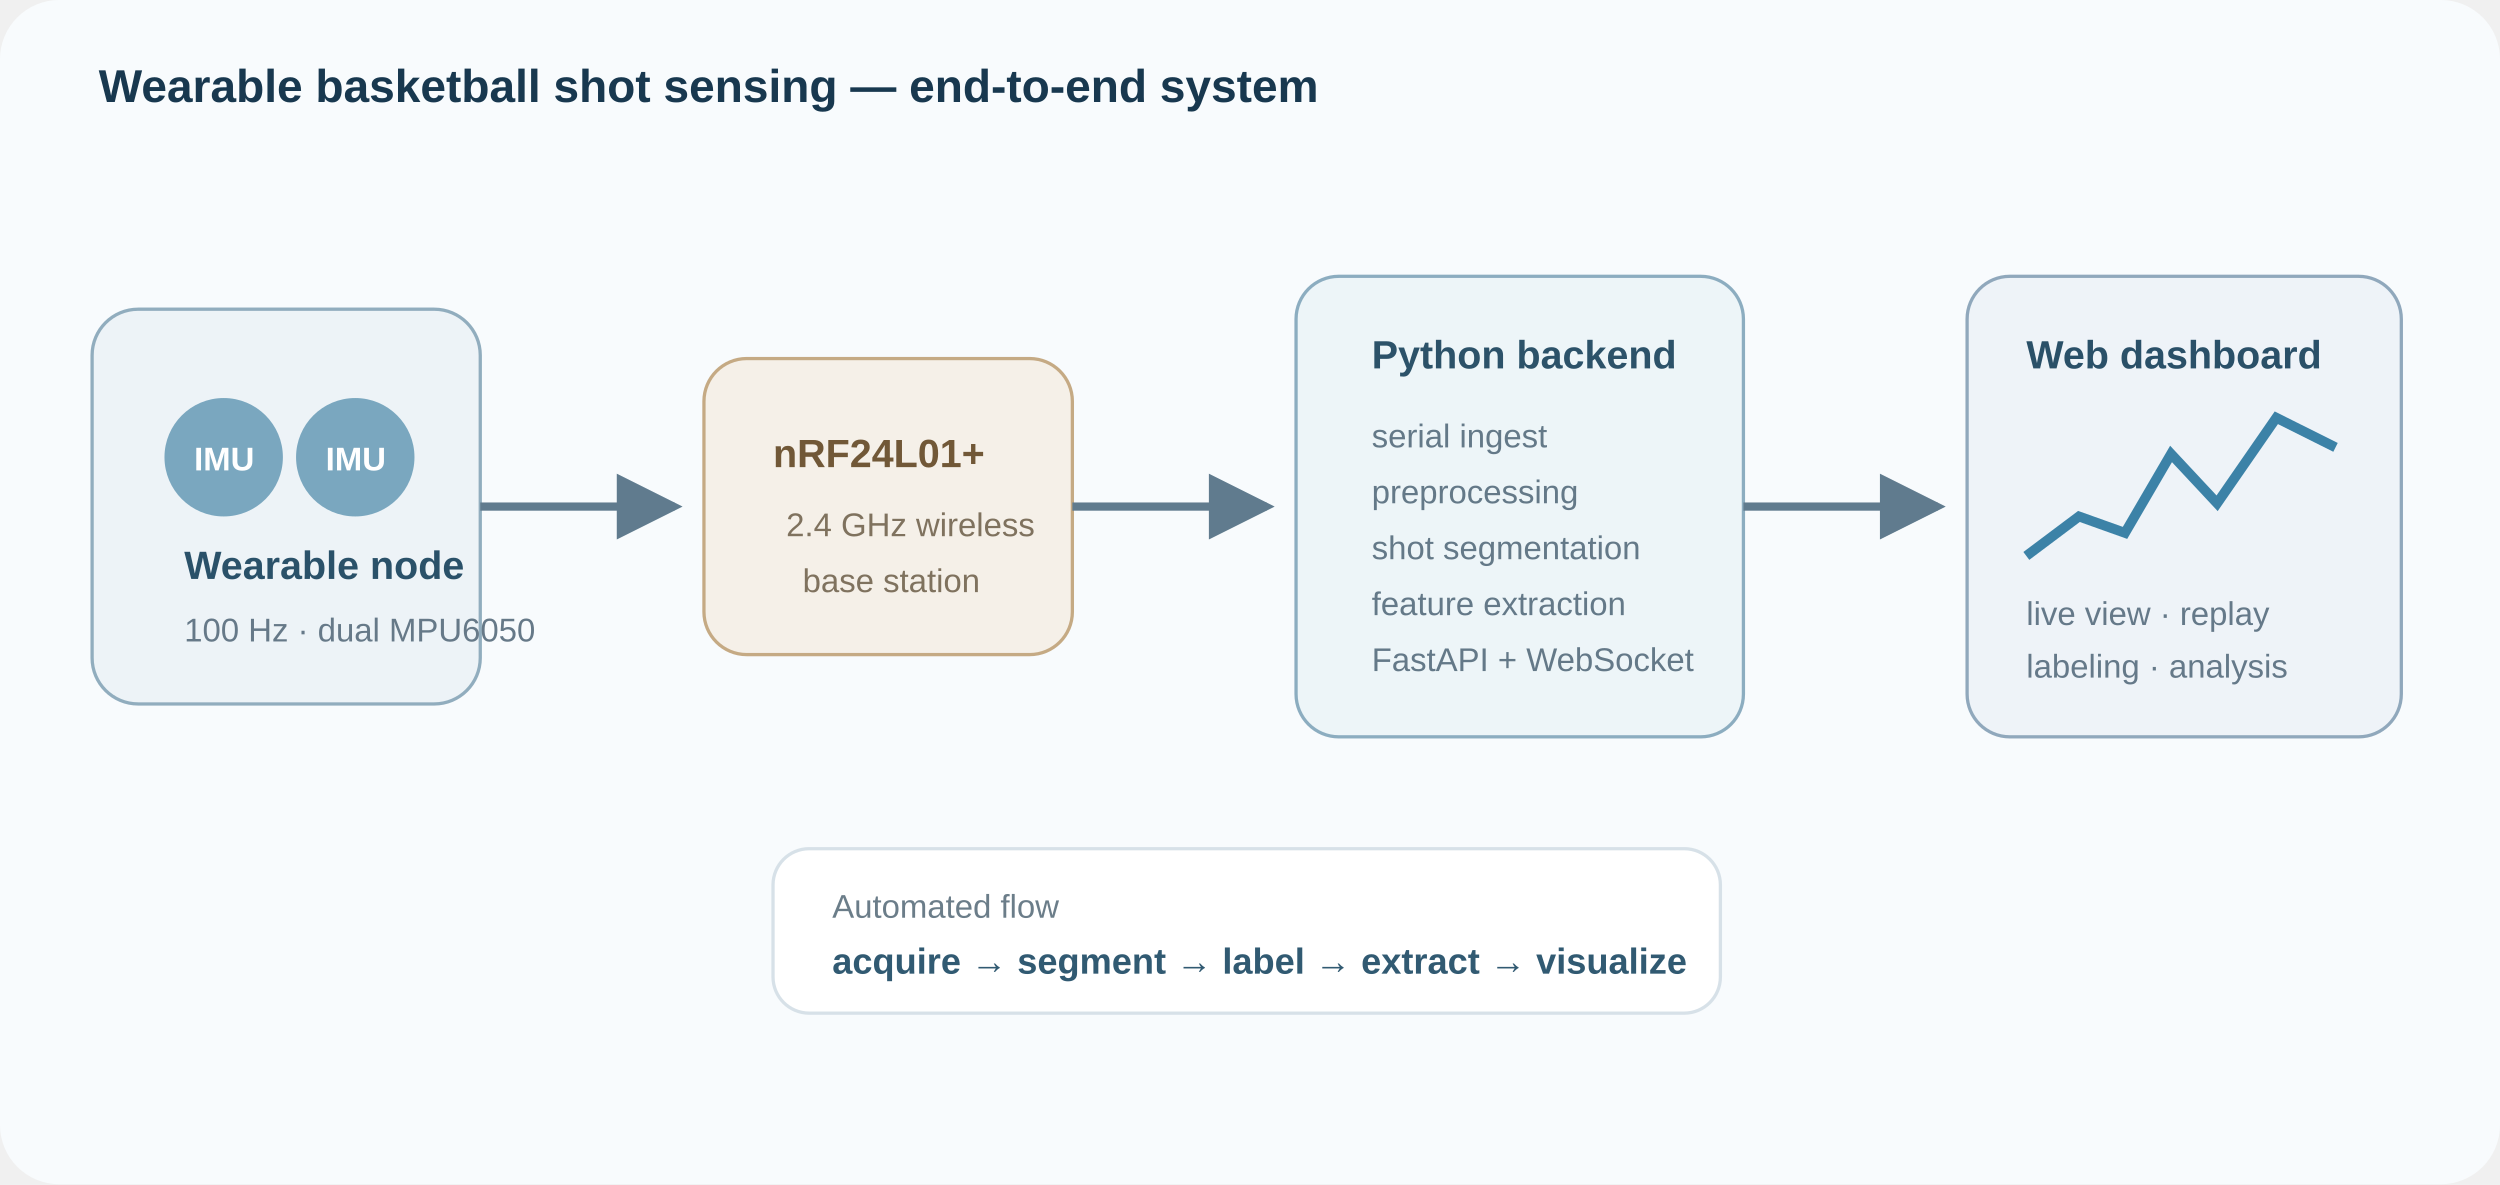
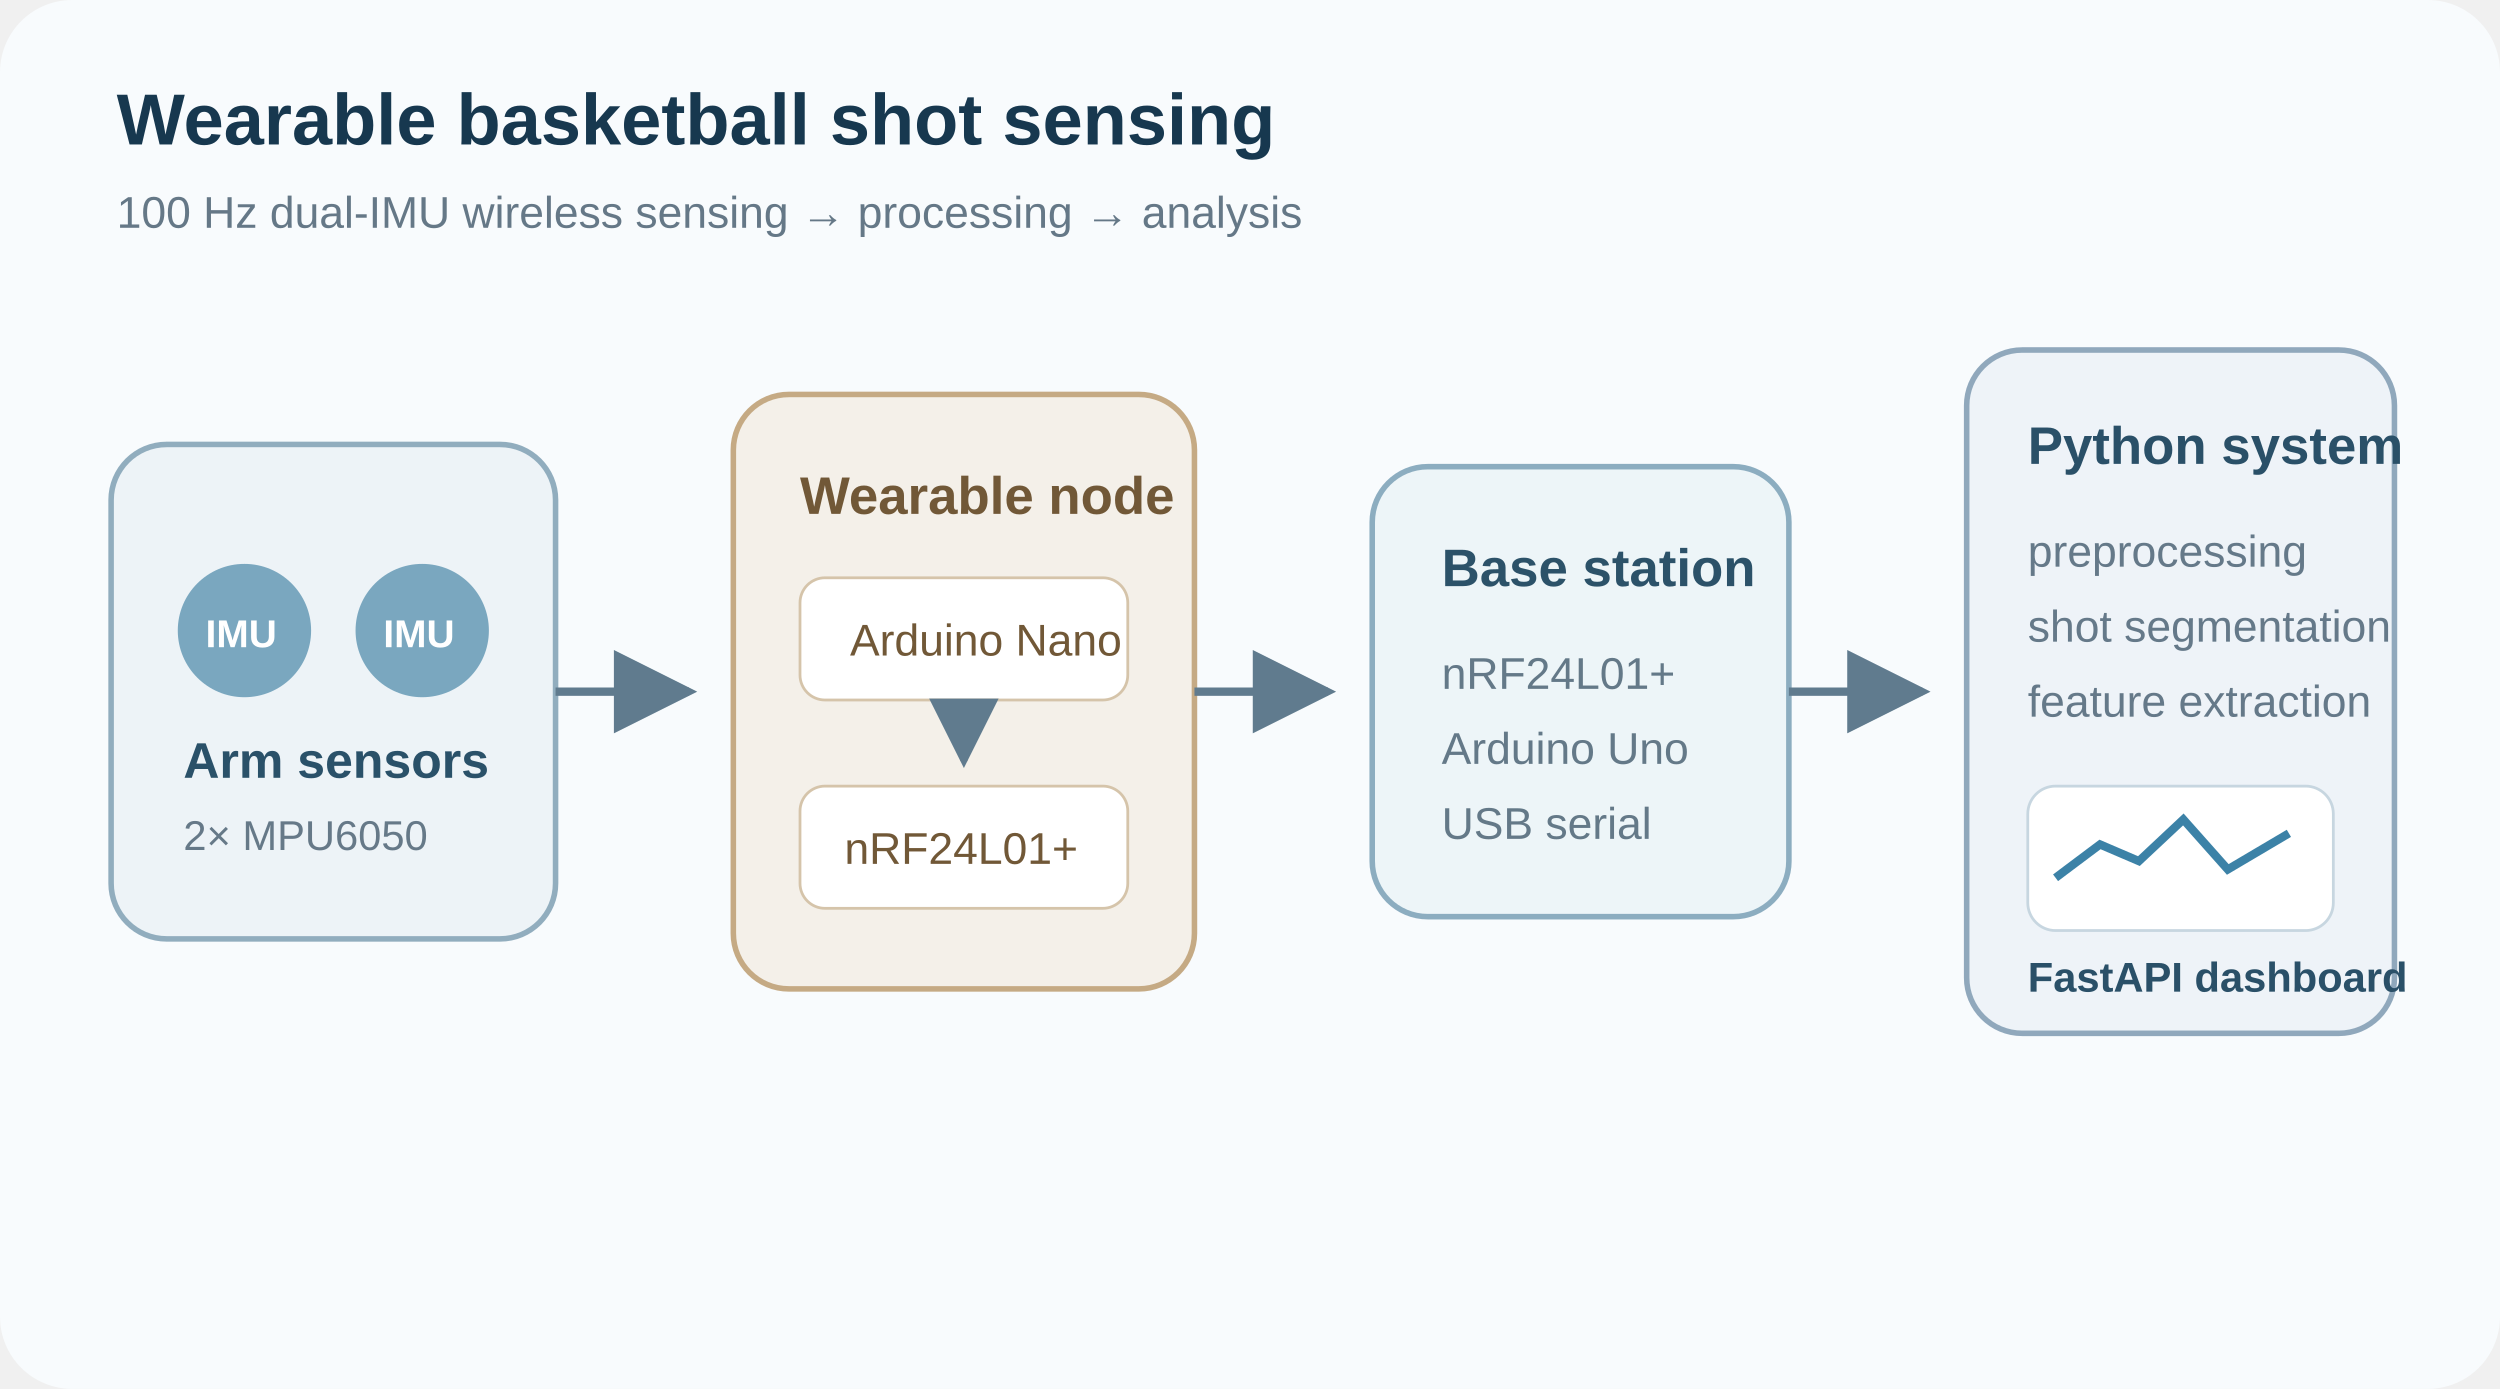
- <svg xmlns="http://www.w3.org/2000/svg" viewBox="0 0 760 360">
+ <svg xmlns="http://www.w3.org/2000/svg" viewBox="0 0 900 500" role="img" aria-labelledby="t d">
  <defs>
-     <marker id="m" markerWidth="8" markerHeight="8" refX="7" refY="4" orient="auto">
-       <path d="M0 0L8 4L0 8Z" fill="#607b8e" />
+     <marker id="arrow" markerWidth="10" markerHeight="10" refX="9" refY="5" orient="auto">
+       <path d="M0 0L10 5L0 10Z" fill="#607b8e" />
    </marker>
  </defs>
-   <rect width="760" height="360" rx="18" fill="#f8fbfd" />
-   <text x="30" y="31" font-family="Arial" font-size="14" font-weight="700" fill="#18384f">Wearable basketball shot sensing — end-to-end system</text>
+   <rect width="900" height="500" rx="26" fill="#f8fbfd" />
+   <text x="42" y="52" font-family="Arial" font-size="26" font-weight="700" fill="#17384f">Wearable basketball shot sensing</text>
+   <text x="42" y="82" font-family="Arial" font-size="16" fill="#657887">100 Hz dual-IMU wireless sensing → processing → analysis</text>
  <g font-family="Arial">
-     <g transform="translate(28 94)">
-       <rect width="118" height="120" rx="14" fill="#edf3f7" stroke="#91adbe" />
-       <circle cx="40" cy="45" r="18" fill="#7aa7bf" />
-       <circle cx="80" cy="45" r="18" fill="#7aa7bf" />
-       <text x="31" y="49" font-size="10" font-weight="700" fill="white">IMU</text>
-       <text x="71" y="49" font-size="10" font-weight="700" fill="white">IMU</text>
-       <text x="28" y="82" font-size="12" font-weight="700" fill="#2a5169">Wearable node</text>
-       <text x="28" y="101" font-size="10" fill="#667988">100 Hz · dual MPU6050</text>
+     <g transform="translate(40 160)">
+       <rect width="160" height="178" rx="20" fill="#edf3f7" stroke="#91adbe" stroke-width="2" />
+       <circle cx="48" cy="67" r="24" fill="#7aa7bf" />
+       <circle cx="112" cy="67" r="24" fill="#7aa7bf" />
+       <text x="34" y="73" font-size="14" font-weight="700" fill="#fff">IMU</text>
+       <text x="98" y="73" font-size="14" font-weight="700" fill="#fff">IMU</text>
+       <text x="26" y="120" font-size="18" font-weight="700" fill="#2a5169">Arm sensors</text>
+       <text x="26" y="146" font-size="15" fill="#667988">2× MPU6050</text>
    </g>
-     <path d="M146 154H205" stroke="#607b8e" stroke-width="2.5" marker-end="url(#m)" />
-     <g transform="translate(214 109)">
-       <rect width="112" height="90" rx="13" fill="#f5f0e8" stroke="#c5aa84" />
-       <text x="21" y="33" font-size="12" font-weight="700" fill="#715837">nRF24L01+</text>
-       <text x="25" y="54" font-size="10" fill="#7f725e">2.4 GHz wireless</text>
-       <text x="30" y="71" font-size="10" fill="#7f725e">base station</text>
+     <path d="M200 249H248" stroke="#607b8e" stroke-width="3" marker-end="url(#arrow)" />
+     <g transform="translate(264 142)">
+       <rect width="166" height="214" rx="20" fill="#f4f0e9" stroke="#c5aa84" stroke-width="2" />
+       <text x="24" y="43" font-size="19" font-weight="700" fill="#715837">Wearable node</text>
+       <rect x="24" y="66" width="118" height="44" rx="9" fill="#fff" stroke="#d5c4aa" />
+       <text x="42" y="94" font-size="16" fill="#715837">Arduino Nano</text>
+       <path d="M83 110V132" stroke="#9a8060" stroke-width="2.5" marker-end="url(#arrow)" />
+       <rect x="24" y="141" width="118" height="44" rx="9" fill="#fff" stroke="#d5c4aa" />
+       <text x="40" y="169" font-size="16" fill="#715837">nRF24L01+</text>
    </g>
-     <path d="M326 154H385" stroke="#607b8e" stroke-width="2.5" marker-end="url(#m)" />
-     <g transform="translate(394 84)">
-       <rect width="136" height="140" rx="13" fill="#edf5f8" stroke="#8cadc0" />
-       <text x="23" y="28" font-size="12" font-weight="700" fill="#2c5269">Python backend</text>
-       <text x="23" y="52" font-size="10" fill="#647988">serial ingest</text>
-       <text x="23" y="69" font-size="10" fill="#647988">preprocessing</text>
-       <text x="23" y="86" font-size="10" fill="#647988">shot segmentation</text>
-       <text x="23" y="103" font-size="10" fill="#647988">feature extraction</text>
-       <text x="23" y="120" font-size="10" fill="#647988">FastAPI + WebSocket</text>
+     <path d="M430 249H478" stroke="#607b8e" stroke-width="3" marker-end="url(#arrow)" />
+     <g transform="translate(494 168)">
+       <rect width="150" height="162" rx="20" fill="#edf5f8" stroke="#8cadc0" stroke-width="2" />
+       <text x="25" y="43" font-size="19" font-weight="700" fill="#2c5269">Base station</text>
+       <text x="25" y="80" font-size="16" fill="#647988">nRF24L01+</text>
+       <text x="25" y="107" font-size="16" fill="#647988">Arduino Uno</text>
+       <text x="25" y="134" font-size="16" fill="#647988">USB serial</text>
    </g>
-     <path d="M530 154H589" stroke="#607b8e" stroke-width="2.5" marker-end="url(#m)" />
-     <g transform="translate(598 84)">
-       <rect width="132" height="140" rx="13" fill="#eef3f8" stroke="#90a8bc" />
-       <polyline points="18,85 34,73 48,78 62,54 76,69 94,43 112,52" fill="none" stroke="#3c82a7" stroke-width="3" />
-       <text x="18" y="28" font-size="12" font-weight="700" fill="#2a5068">Web dashboard</text>
-       <text x="18" y="106" font-size="10" fill="#657989">live view · replay</text>
-       <text x="18" y="122" font-size="10" fill="#657989">labeling · analysis</text>
-     </g>
-     <g transform="translate(235 258)">
-       <rect width="288" height="50" rx="11" fill="#fff" stroke="#d7e1e8" />
-       <text x="18" y="21" font-size="10" fill="#6b7d89">Automated flow</text>
-       <text x="18" y="38" font-size="11" font-weight="700" fill="#315a72">acquire → segment → label → extract → visualize</text>
+     <path d="M644 249H692" stroke="#607b8e" stroke-width="3" marker-end="url(#arrow)" />
+     <g transform="translate(708 126)">
+       <rect width="154" height="246" rx="20" fill="#eef3f8" stroke="#90a8bc" stroke-width="2" />
+       <text x="22" y="41" font-size="19" font-weight="700" fill="#2a5068">Python system</text>
+       <text x="22" y="78" font-size="16" fill="#657989">preprocessing</text>
+       <text x="22" y="105" font-size="16" fill="#657989">shot segmentation</text>
+       <text x="22" y="132" font-size="16" fill="#657989">feature extraction</text>
+       <rect x="22" y="157" width="110" height="52" rx="10" fill="#fff" stroke="#c7d6e0" />
+       <polyline points="32,190 48,178 62,184 78,169 94,187 116,174" fill="none" stroke="#3c82a7" stroke-width="3" />
+       <text x="22" y="231" font-size="15" font-weight="700" fill="#2a5068">FastAPI dashboard</text>
    </g>
  </g>
</svg>
